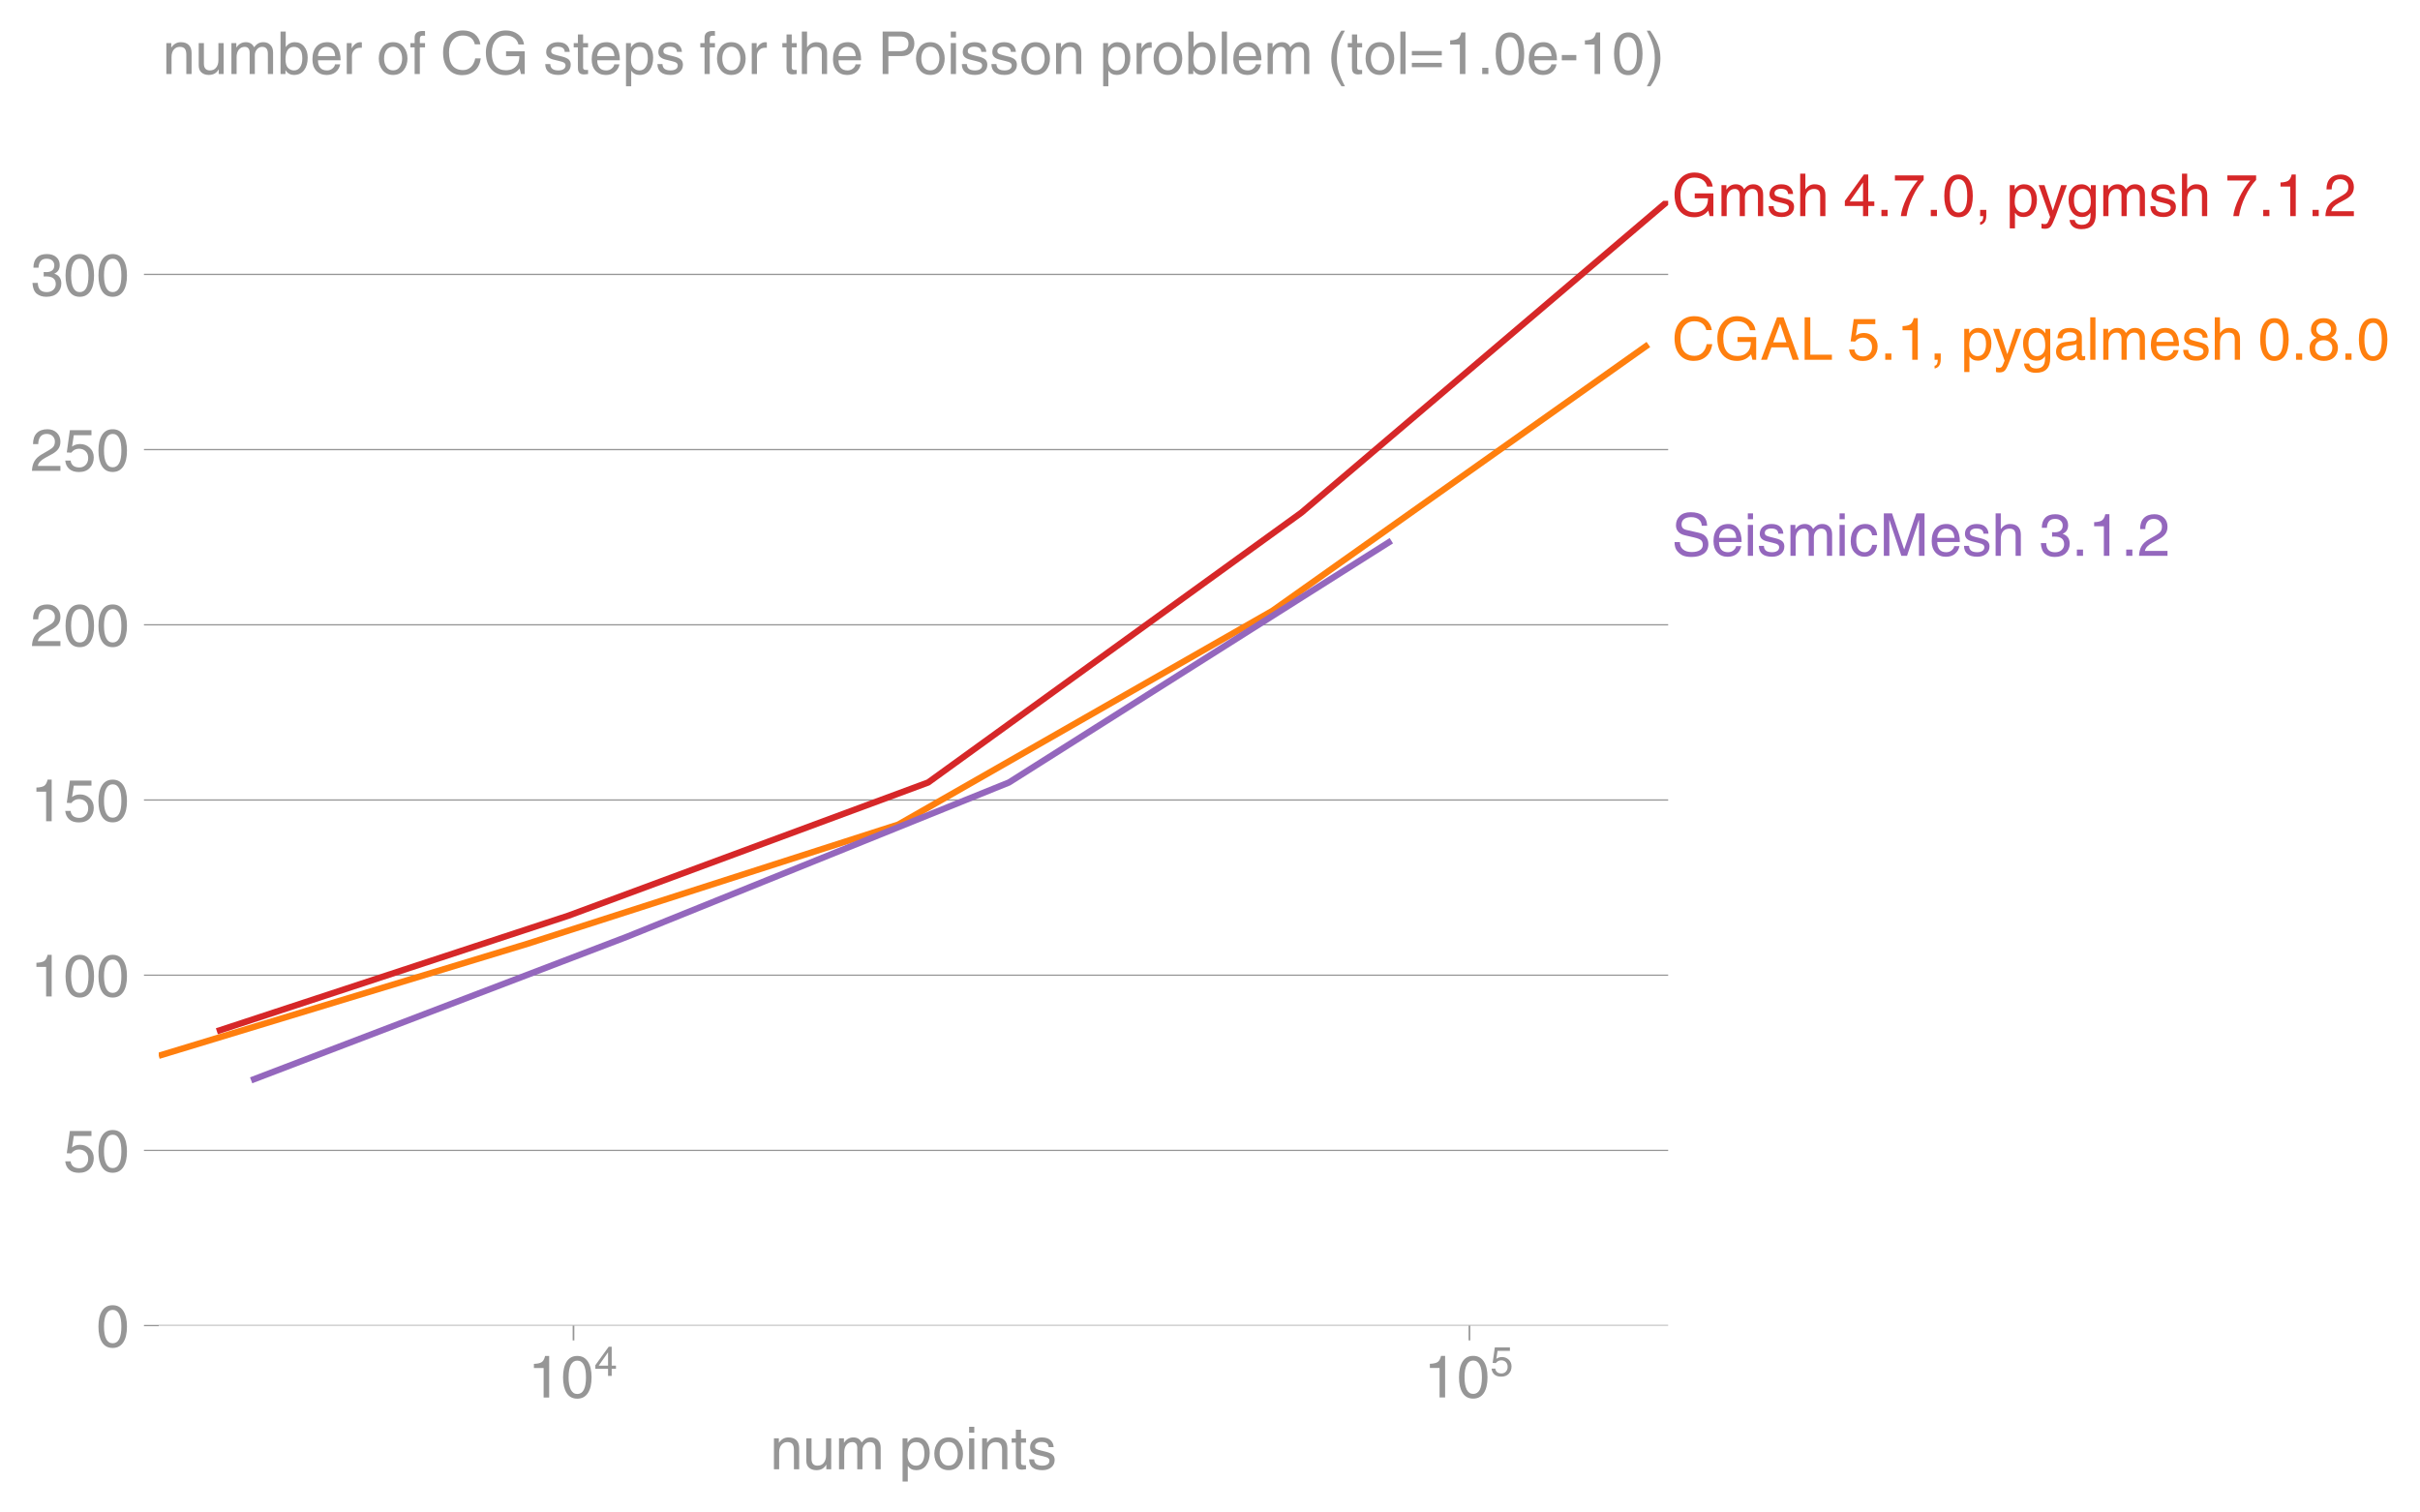
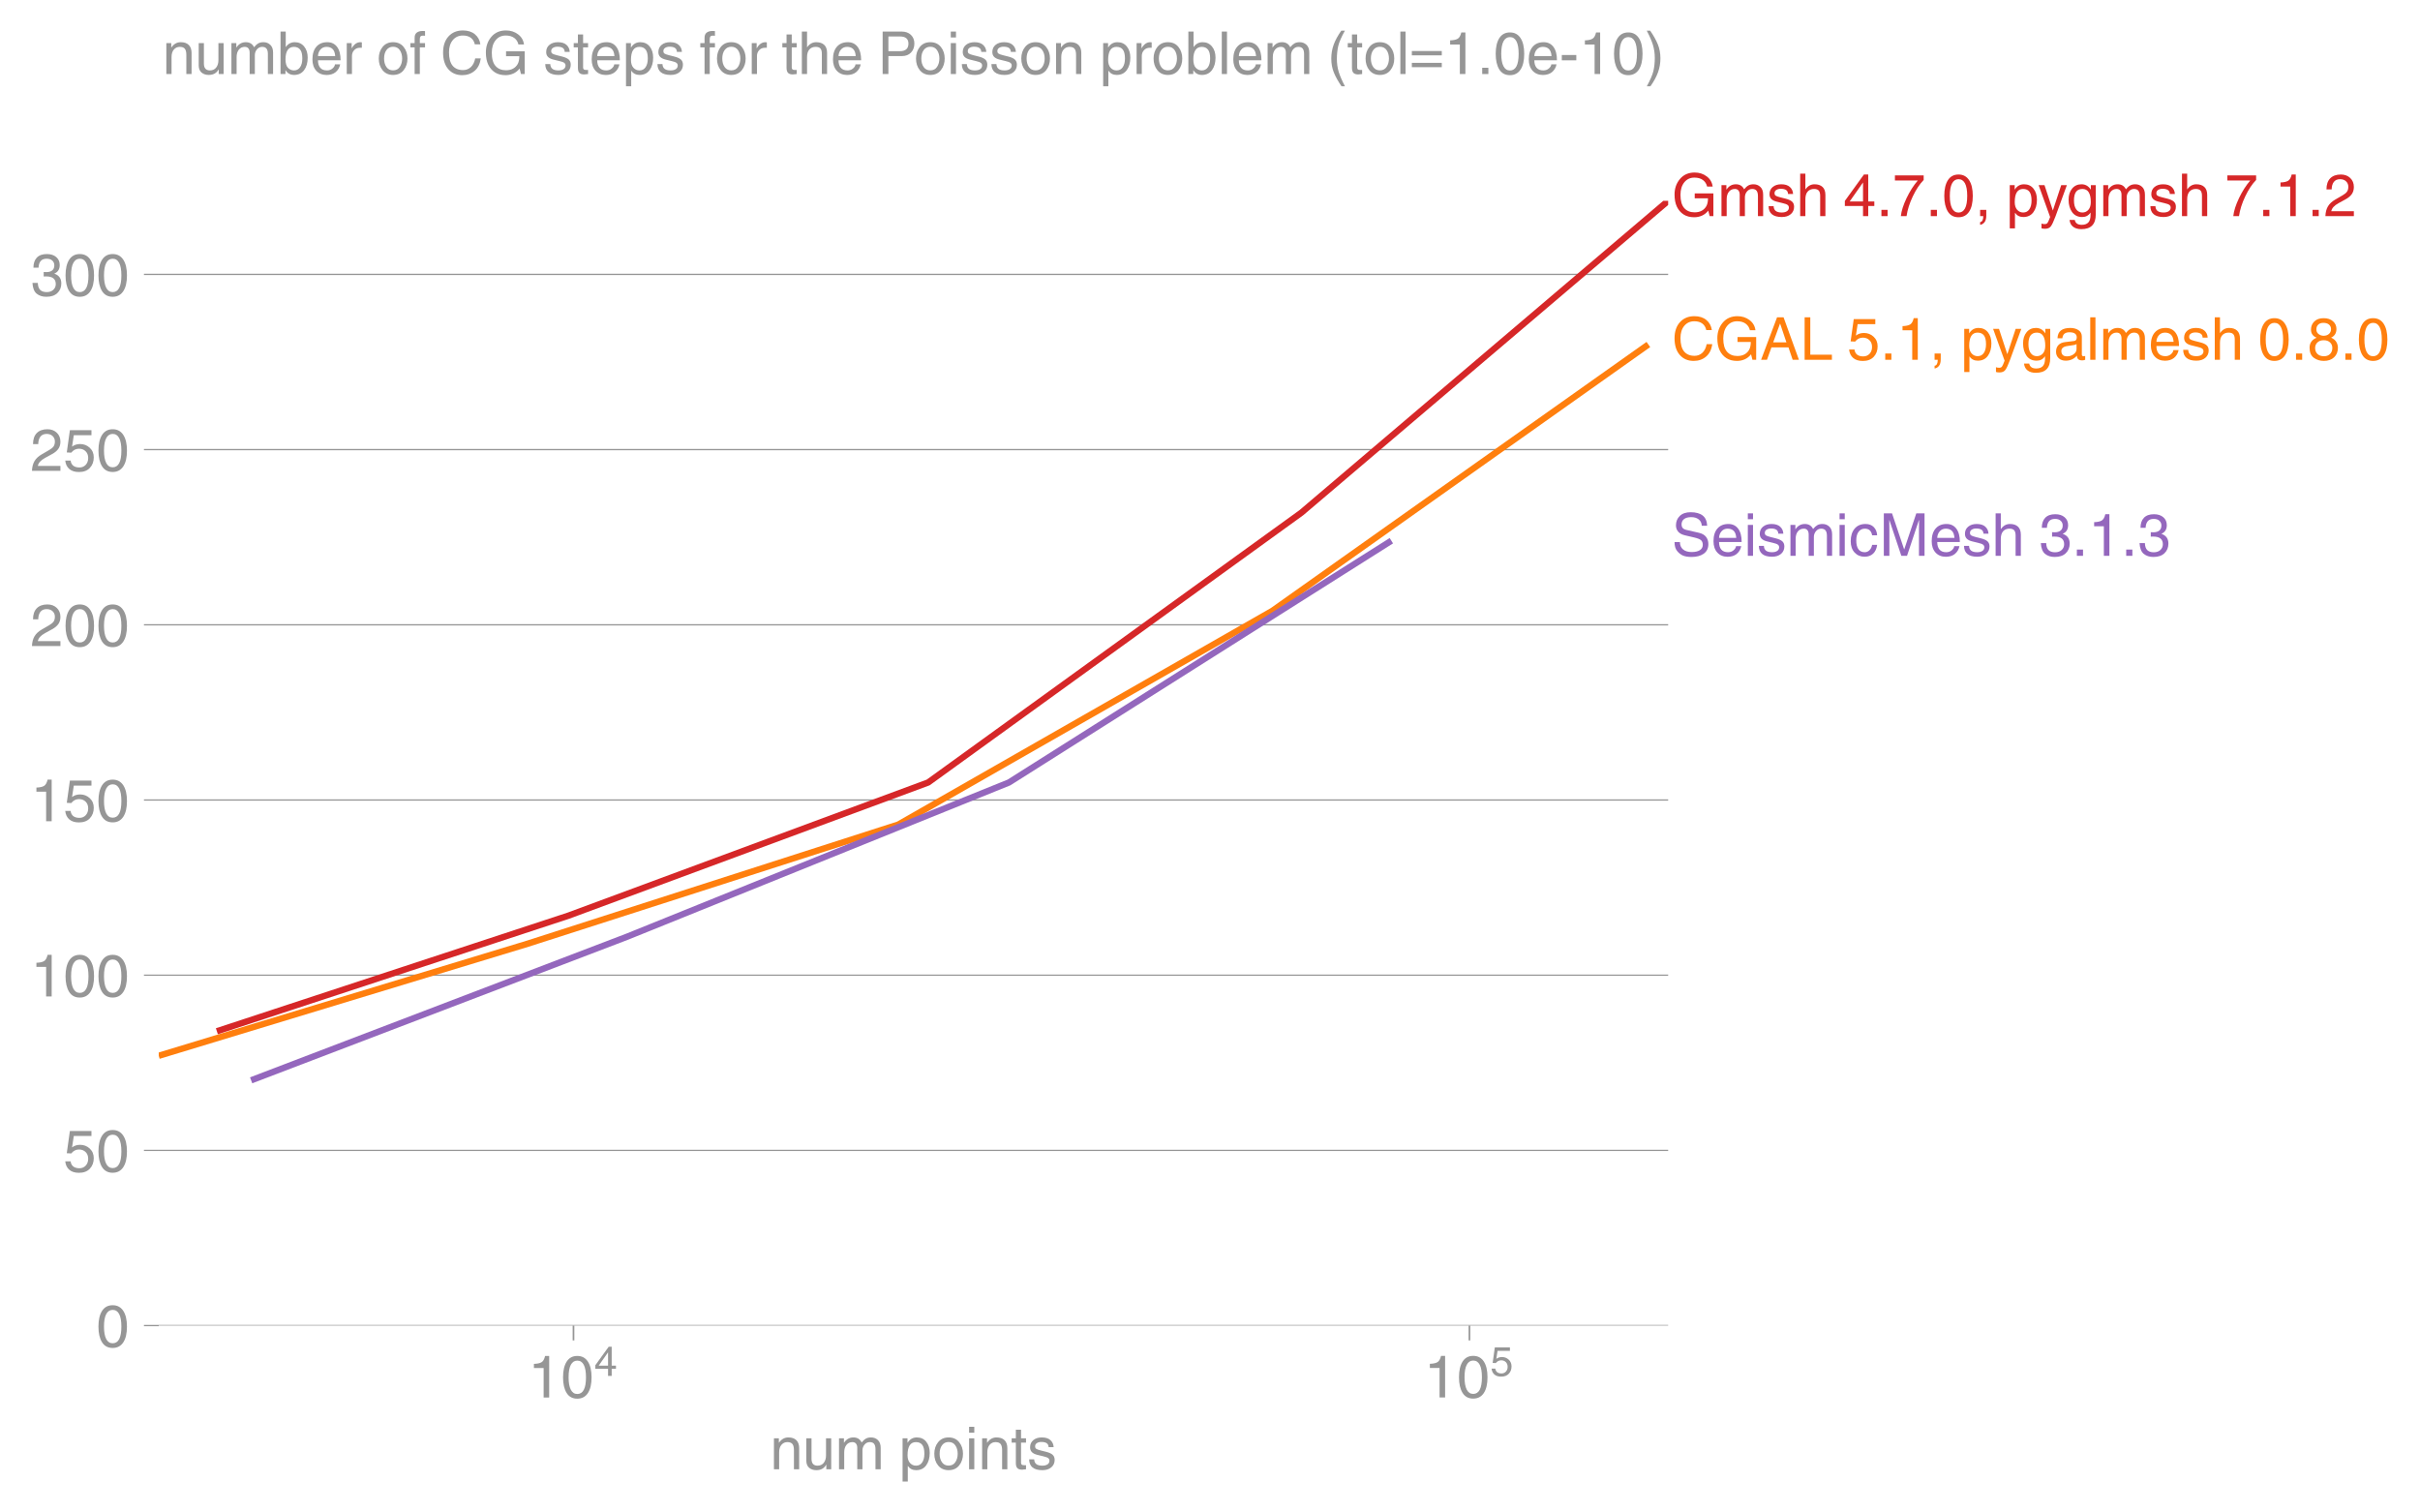
<svg xmlns="http://www.w3.org/2000/svg" xmlns:xlink="http://www.w3.org/1999/xlink" height="476.965" viewBox="0 0 572.556 357.724" width="763.408">
  <defs>
    <style>*{stroke-linecap:butt;stroke-linejoin:round}</style>
  </defs>
  <g id="figure_1">
    <path d="M0 357.724h572.556V0H0z" fill="none" id="patch_1" />
    <g id="axes_1">
      <path d="M37.556 313.628h357.12V47.516H37.556z" fill="none" id="patch_2" />
      <g id="matplotlib.axis_1">
        <g id="xtick_1">
          <g id="line2d_1">
            <defs>
-               <path d="M0 0v3.5" id="mdffeae1af3" stroke="#969696" stroke-width=".4" />
-             </defs>
-             <use x="135.686" xlink:href="#mdffeae1af3" y="313.628" fill="#969696" stroke="#969696" stroke-width=".4" />
+               <path d="M0 0v3.5" id="m44b7b2814d" stroke="#969696" stroke-width=".4" />
+             </defs>
+             <use x="135.686" xlink:href="#m44b7b2814d" y="313.628" fill="#969696" stroke="#969696" stroke-width=".4" />
          </g>
          <g transform="matrix(.14 0 0 -.14 124.906 330.678)" fill="#969696" id="text_1">
            <defs>
              <path d="M35.89 0h-9.374v49.906H10.109v6.985q8.594.28 12.782 2.75Q27.094 62.109 29 70.313h6.89z" id="HelveticaWorld-Regular-49" />
              <path d="M42.484 34.188q0 14.109-3.734 21.156-3.734 7.062-10.969 7.062-7.078 0-10.89-7.062-3.797-7.047-3.797-21.157 0-13.671 3.75-20.937Q20.609 6 27.78 6q7.235 0 10.969 7 3.734 7.016 3.734 21.188zm9.422 0q0-17.297-6.25-26.704-6.25-9.39-17.875-9.39-12.062 0-18.062 9.734-6 9.75-6 26.36 0 17.03 6.14 26.578 6.157 9.547 17.922 9.547 11.625 0 17.875-9.5t6.25-26.626z" id="HelveticaWorld-Regular-48" />
              <path d="M10.594 24.703h22.61v31.89h-.188zM42 17.093V0h-8.797v17.094H2.484v8.593L34.72 70.314H42v-45.61h10.297v-7.61z" id="HelveticaWorld-Regular-52" />
            </defs>
            <use transform="translate(0 .173)" xlink:href="#HelveticaWorld-Regular-49" />
            <use transform="translate(55.615 .173)" xlink:href="#HelveticaWorld-Regular-48" />
            <use transform="matrix(.7 0 0 .7 112.146 36.781)" xlink:href="#HelveticaWorld-Regular-52" />
          </g>
        </g>
        <g id="xtick_2">
-           <use x="347.66" xlink:href="#mdffeae1af3" y="313.628" fill="#969696" stroke="#969696" stroke-width=".4" id="line2d_2" />
+           <use x="347.66" xlink:href="#m44b7b2814d" y="313.628" fill="#969696" stroke="#969696" stroke-width=".4" id="line2d_2" />
          <g transform="matrix(.14 0 0 -.14 336.88 330.678)" fill="#969696" id="text_2">
            <defs>
              <path d="M14.703 40.922q5.813 4.39 13.625 4.39 9.469 0 16.281-6.296 6.813-6.297 6.813-16.22 0-10.78-6.578-17.796-6.563-7-18.422-7-10.313 0-16.266 5.047Q4.203 8.109 3.22 17.39h9.094q.671-5.672 4.437-8.672 3.766-3 10.453-3 6.485 0 10.64 4.484Q42 14.703 42 21.688q0 7.125-4.36 11.421-4.343 4.297-11.218 4.297-7.813 0-13.047-6.687l-7.563.39 5.266 37.594h36.438v-8.5H17.672z" id="HelveticaWorld-Regular-53" />
            </defs>
            <use transform="translate(0 .3)" xlink:href="#HelveticaWorld-Regular-49" />
            <use transform="translate(55.615 .3)" xlink:href="#HelveticaWorld-Regular-48" />
            <use transform="matrix(.7 0 0 .7 112.146 36.908)" xlink:href="#HelveticaWorld-Regular-53" />
          </g>
        </g>
        <g transform="matrix(.14 0 0 -.14 182.189 347.625)" fill="#969696" id="text_3">
          <defs>
            <path d="M49.219 0h-8.844v32.172q0 7.422-2.594 10.578-2.578 3.156-8.578 3.156-5.906 0-9.875-4.5-3.953-4.484-3.953-12.89V0H6.594v52.297h8.297v-7.375h.203q6.203 8.89 15.812 8.89 8.89 0 13.594-4.718 4.719-4.703 4.719-13.5z" id="HelveticaWorld-Regular-110" />
            <path d="M6.11 52.297h8.78V17.578q0-5.765 2.61-8.625Q20.125 6.11 25 6.11q6.781 0 10.594 4.797 3.812 4.813 3.812 12.578v28.813h8.782V0H39.89v7.625l-.188.188q-4.984-9.329-16.61-9.329-7.515 0-12.25 4.094Q6.11 6.688 6.11 14.703z" id="HelveticaWorld-Regular-117" />
            <path d="M6.594 52.297h8.297v-7.375h.203q5.906 8.89 15.812 8.89 9.813 0 13.922-8.5 3.75 4.594 7.266 6.547 3.515 1.953 8.703 1.953 6.781 0 11.484-4.453Q77 44.922 77 36.187V0h-8.781v33.797q0 6.094-2.297 9.094-2.297 3.015-7.422 3.015-5.172 0-8.75-4.203-3.563-4.203-3.563-9.812V0h-8.78v36.188q0 4.53-2.11 7.124-2.094 2.594-6.094 2.594-6.297 0-10.062-4.687-3.766-4.688-3.766-12.703V0H6.594z" id="HelveticaWorld-Regular-109" />
            <path d="M14.984 23.688q0-8.407 4.094-13 4.11-4.579 10.219-4.579 6.687 0 10.39 5.438 3.72 5.453 3.72 14.765 0 10.22-3.563 14.907-3.563 4.687-10.735 4.687-6.984 0-10.562-5.5-3.563-5.5-3.563-16.718zm-8.39 28.609h8.297v-7.375h.203q5.61 8.89 15.625 8.89 10.11 0 15.937-7.359 5.828-7.344 5.828-18.766 0-12.796-5.953-21Q40.578-1.515 29.5-1.515q-9.094 0-13.922 7.032h-.203v-26.22H6.594z" id="HelveticaWorld-Regular-112" />
            <path d="M12.703 26.219q0-8.735 3.953-14.375 3.953-5.64 11.219-5.64 7.531 0 11.438 5.905 3.906 5.907 3.906 14.11 0 8.297-3.907 14.078-3.906 5.797-11.437 5.797-6.969 0-11.078-5.453-4.094-5.438-4.094-14.422zm-8.984 0q0 11.672 6.484 19.625 6.5 7.968 17.672 7.968 11.438 0 17.875-8.062 6.453-8.047 6.453-19.531 0-11.516-6.406-19.625-6.39-8.11-17.922-8.11-11.078 0-17.625 7.86-6.531 7.86-6.531 19.875z" id="HelveticaWorld-Regular-111" />
            <path d="M6.594 61.813v9.968h8.781v-9.969zM15.375 0H6.594v52.297h8.781z" id="HelveticaWorld-Regular-105" />
            <path d="M17.188 45.016V10.984q0-2 1.093-3.046 1.11-1.047 3.938-1.047h3.375V0Q20.797-.688 19-.688q-5.516 0-8.063 2.641-2.53 2.64-2.53 8.547v34.516H1.311v7.28h7.094v14.595h8.781V52.297h8.407v-7.281z" id="HelveticaWorld-Regular-116" />
            <path d="M36.078 37.406q-.187 4.688-3.344 6.735-3.14 2.047-9.047 2.047-4.296 0-7.359-1.907-3.047-1.89-3.047-5.468 0-2.829 1.797-4.172 1.813-1.344 7.828-2.86l8.688-2.187q7.906-2 11.297-5.11 3.406-3.093 3.406-8.656 0-7.719-5.64-12.531-5.641-4.813-15.063-4.813-11 0-16.64 4.563-5.626 4.578-5.735 13.75h8.5q.203-5.422 3.594-8.063 3.39-2.625 10.171-2.625 5.516 0 8.766 2.188 3.25 2.203 3.25 6.11 0 2.78-2.11 4.437-2.093 1.672-8.296 3.078l-10.203 2.5q-6.203 1.562-9.157 4.656-2.953 3.094-2.953 8.031 0 7.72 5.516 12.203 5.531 4.5 14.406 4.5 9.485 0 14.531-4.624 5.047-4.61 5.344-11.782z" id="HelveticaWorld-Regular-115" />
          </defs>
          <use xlink:href="#HelveticaWorld-Regular-110" />
          <use x="55.176" xlink:href="#HelveticaWorld-Regular-117" />
          <use x="109.961" xlink:href="#HelveticaWorld-Regular-109" />
          <use x="192.969" xlink:href="#HelveticaWorld-Regular-32" />
          <use x="217.383" xlink:href="#HelveticaWorld-Regular-112" />
          <use x="273.877" xlink:href="#HelveticaWorld-Regular-111" />
          <use x="329.785" xlink:href="#HelveticaWorld-Regular-105" />
          <use x="351.807" xlink:href="#HelveticaWorld-Regular-110" />
          <use x="406.982" xlink:href="#HelveticaWorld-Regular-116" />
          <use x="434.668" xlink:href="#HelveticaWorld-Regular-115" />
        </g>
      </g>
      <g id="matplotlib.axis_2">
        <g id="ytick_1">
-           <path clip-path="url(#pd56e609ca6)" d="M37.556 313.628h357.12" fill="none" stroke="#969696" stroke-linecap="square" stroke-width=".3" id="line2d_3" />
+           <path clip-path="url(#p6e13c52105)" d="M37.556 313.628h357.12" fill="none" stroke="#969696" stroke-linecap="square" stroke-width=".3" id="line2d_3" />
          <g id="line2d_4">
            <defs>
-               <path d="M0 0h-3.5" id="mad230218a4" stroke="#969696" stroke-width=".3" />
-             </defs>
-             <use x="37.556" xlink:href="#mad230218a4" y="313.628" fill="#969696" stroke="#969696" stroke-width=".3" />
+               <path d="M0 0h-3.5" id="m53fefd09ae" stroke="#969696" stroke-width=".3" />
+             </defs>
+             <use x="37.556" xlink:href="#m53fefd09ae" y="313.628" fill="#969696" stroke="#969696" stroke-width=".3" />
          </g>
          <use xlink:href="#HelveticaWorld-Regular-48" transform="matrix(.14 0 0 -.14 22.77 318.653)" fill="#969696" id="text_4" />
        </g>
        <g id="ytick_2">
-           <path clip-path="url(#pd56e609ca6)" d="M37.556 272.178h357.12" fill="none" stroke="#969696" stroke-linecap="square" stroke-width=".3" id="line2d_5" />
-           <use x="37.556" xlink:href="#mad230218a4" y="272.178" fill="#969696" stroke="#969696" stroke-width=".3" id="line2d_6" />
+           <path clip-path="url(#p6e13c52105)" d="M37.556 272.178h357.12" fill="none" stroke="#969696" stroke-linecap="square" stroke-width=".3" id="line2d_5" />
+           <use x="37.556" xlink:href="#m53fefd09ae" y="272.178" fill="#969696" stroke="#969696" stroke-width=".3" id="line2d_6" />
          <g transform="matrix(.14 0 0 -.14 14.985 277.202)" fill="#969696" id="text_5">
            <use xlink:href="#HelveticaWorld-Regular-53" />
            <use x="55.615" xlink:href="#HelveticaWorld-Regular-48" />
          </g>
        </g>
        <g id="ytick_3">
-           <path clip-path="url(#pd56e609ca6)" d="M37.556 230.727h357.12" fill="none" stroke="#969696" stroke-linecap="square" stroke-width=".3" id="line2d_7" />
-           <use x="37.556" xlink:href="#mad230218a4" y="230.727" fill="#969696" stroke="#969696" stroke-width=".3" id="line2d_8" />
+           <path clip-path="url(#p6e13c52105)" d="M37.556 230.727h357.12" fill="none" stroke="#969696" stroke-linecap="square" stroke-width=".3" id="line2d_7" />
+           <use x="37.556" xlink:href="#m53fefd09ae" y="230.727" fill="#969696" stroke="#969696" stroke-width=".3" id="line2d_8" />
          <g transform="matrix(.14 0 0 -.14 7.2 235.752)" fill="#969696" id="text_6">
            <use xlink:href="#HelveticaWorld-Regular-49" />
            <use x="55.615" xlink:href="#HelveticaWorld-Regular-48" />
            <use x="111.23" xlink:href="#HelveticaWorld-Regular-48" />
          </g>
        </g>
        <g id="ytick_4">
-           <path clip-path="url(#pd56e609ca6)" d="M37.556 189.277h357.12" fill="none" stroke="#969696" stroke-linecap="square" stroke-width=".3" id="line2d_9" />
-           <use x="37.556" xlink:href="#mad230218a4" y="189.277" fill="#969696" stroke="#969696" stroke-width=".3" id="line2d_10" />
+           <path clip-path="url(#p6e13c52105)" d="M37.556 189.277h357.12" fill="none" stroke="#969696" stroke-linecap="square" stroke-width=".3" id="line2d_9" />
+           <use x="37.556" xlink:href="#m53fefd09ae" y="189.277" fill="#969696" stroke="#969696" stroke-width=".3" id="line2d_10" />
          <g transform="matrix(.14 0 0 -.14 7.2 194.302)" fill="#969696" id="text_7">
            <use xlink:href="#HelveticaWorld-Regular-49" />
            <use x="55.615" xlink:href="#HelveticaWorld-Regular-53" />
            <use x="111.23" xlink:href="#HelveticaWorld-Regular-48" />
          </g>
        </g>
        <g id="ytick_5">
-           <path clip-path="url(#pd56e609ca6)" d="M37.556 147.826h357.12" fill="none" stroke="#969696" stroke-linecap="square" stroke-width=".3" id="line2d_11" />
-           <use x="37.556" xlink:href="#mad230218a4" y="147.826" fill="#969696" stroke="#969696" stroke-width=".3" id="line2d_12" />
+           <path clip-path="url(#p6e13c52105)" d="M37.556 147.826h357.12" fill="none" stroke="#969696" stroke-linecap="square" stroke-width=".3" id="line2d_11" />
+           <use x="37.556" xlink:href="#m53fefd09ae" y="147.826" fill="#969696" stroke="#969696" stroke-width=".3" id="line2d_12" />
          <g transform="matrix(.14 0 0 -.14 7.2 152.851)" fill="#969696" id="text_8">
            <defs>
              <path d="M4.39 45.125q0 12.39 6.391 18.781 6.406 6.407 17.938 6.407 9.656 0 15.812-5.86 6.157-5.86 6.157-15.14 0-7.22-3.547-12.188-3.532-4.953-10.422-8.703l-12.11-6.64Q13.922 15.921 12.5 8.296h38.188V0H2.593q.39 9.906 4.297 16.5 3.906 6.594 12.203 11.375l12.593 7.328q5.032 2.89 7.329 5.984 2.297 3.094 2.297 8.516 0 5.375-3.766 9.031-3.75 3.672-10.156 3.672-7.078 0-10.594-4.672-3.516-4.656-3.61-12.609z" id="HelveticaWorld-Regular-50" />
            </defs>
            <use xlink:href="#HelveticaWorld-Regular-50" />
            <use x="55.615" xlink:href="#HelveticaWorld-Regular-48" />
            <use x="111.23" xlink:href="#HelveticaWorld-Regular-48" />
          </g>
        </g>
        <g id="ytick_6">
-           <path clip-path="url(#pd56e609ca6)" d="M37.556 106.376h357.12" fill="none" stroke="#969696" stroke-linecap="square" stroke-width=".3" id="line2d_13" />
-           <use x="37.556" xlink:href="#mad230218a4" y="106.376" fill="#969696" stroke="#969696" stroke-width=".3" id="line2d_14" />
+           <path clip-path="url(#p6e13c52105)" d="M37.556 106.376h357.12" fill="none" stroke="#969696" stroke-linecap="square" stroke-width=".3" id="line2d_13" />
+           <use x="37.556" xlink:href="#m53fefd09ae" y="106.376" fill="#969696" stroke="#969696" stroke-width=".3" id="line2d_14" />
          <g transform="matrix(.14 0 0 -.14 7.2 111.4)" fill="#969696" id="text_9">
            <use xlink:href="#HelveticaWorld-Regular-50" />
            <use x="55.615" xlink:href="#HelveticaWorld-Regular-53" />
            <use x="111.23" xlink:href="#HelveticaWorld-Regular-48" />
          </g>
        </g>
        <g id="ytick_7">
-           <path clip-path="url(#pd56e609ca6)" d="M37.556 64.925h357.12" fill="none" stroke="#969696" stroke-linecap="square" stroke-width=".3" id="line2d_15" />
-           <use x="37.556" xlink:href="#mad230218a4" y="64.925" fill="#969696" stroke="#969696" stroke-width=".3" id="line2d_16" />
+           <path clip-path="url(#p6e13c52105)" d="M37.556 64.925h357.12" fill="none" stroke="#969696" stroke-linecap="square" stroke-width=".3" id="line2d_15" />
+           <use x="37.556" xlink:href="#m53fefd09ae" y="64.925" fill="#969696" stroke="#969696" stroke-width=".3" id="line2d_16" />
          <g transform="matrix(.14 0 0 -.14 7.2 69.95)" fill="#969696" id="text_10">
            <defs>
              <path d="M22.406 39.984q2.203-.187 4.594-.187 6.203 0 9.781 2.86 3.594 2.859 3.594 8.656 0 4.687-3.344 7.89-3.343 3.203-9.64 3.203-6.985 0-10.235-4.11-3.234-4.093-3.437-10.983h-8.64q0 10.984 5.765 16.984 5.765 6.016 16.937 6.016 9.922 0 15.828-5.11 5.907-5.094 5.907-13.39 0-10.704-9.032-14.5v-.204q11.72-4 11.72-16.406 0-9.906-6.595-16.265-6.593-6.344-18.703-6.344-9.906 0-16.312 5.203Q4.204 8.5 3.422 21.484H12.5q.203-8.109 4-11.797Q20.313 6 27.484 6q6.938 0 11.141 3.86 4.203 3.859 4.203 9.718 0 6.406-4.016 9.672-4 3.266-12.39 3.266-2 0-4.016-.094z" id="HelveticaWorld-Regular-51" />
            </defs>
            <use xlink:href="#HelveticaWorld-Regular-51" />
            <use x="55.615" xlink:href="#HelveticaWorld-Regular-48" />
            <use x="111.23" xlink:href="#HelveticaWorld-Regular-48" />
          </g>
        </g>
      </g>
-       <path clip-path="url(#pd56e609ca6)" d="M37.556 249.795l87.32-26.529 87.679-28.186 88.498-50.57 88.94-63.004" fill="none" stroke="#ff7f0e" stroke-linecap="square" stroke-width="1.5" id="line2d_17" />
-       <path clip-path="url(#pd56e609ca6)" d="M51.31 243.991l83.2-27.357 85.086-31.502 88.303-63.834 86.777-73.782" fill="none" stroke="#d62728" stroke-linecap="square" stroke-width="1.5" id="line2d_18" />
-       <path clip-path="url(#pd56e609ca6)" d="M59.415 255.598l88.985-33.99 90.31-36.476 90.474-57.202" fill="none" stroke="#9467bd" stroke-linecap="square" stroke-width="1.5" id="line2d_19" />
+       <path clip-path="url(#p6e13c52105)" d="M37.556 249.795l87.32-26.529 87.679-28.186 88.498-50.57 88.94-63.004" fill="none" stroke="#ff7f0e" stroke-linecap="square" stroke-width="1.5" id="line2d_17" />
+       <path clip-path="url(#p6e13c52105)" d="M51.31 243.991l83.2-27.357 85.086-31.502 88.303-63.834 86.777-73.782" fill="none" stroke="#d62728" stroke-linecap="square" stroke-width="1.5" id="line2d_18" />
+       <path clip-path="url(#p6e13c52105)" d="M59.415 255.598l88.985-33.99 90.31-36.476 90.474-57.202" fill="none" stroke="#9467bd" stroke-linecap="square" stroke-width="1.5" id="line2d_19" />
      <g transform="matrix(.14 0 0 -.14 395.573 85.123)" fill="#ff7f0e" id="text_11">
        <defs>
          <path d="M58.016 50.203q-1.625 7.313-6.782 11.094-5.14 3.797-13.343 3.797-10.594 0-17.047-7.703-6.438-7.688-6.438-20.766 0-15.14 6.094-22.547 6.11-7.39 17.688-7.39 7.609 0 13.093 5.046 5.5 5.063 7.407 14.688h9.421Q66.22 12.594 57.625 5.344t-20.906-7.25q-14.703 0-23.516 10.11Q4.391 18.311 4.391 36.28q0 17.328 9.203 27.36 9.203 10.047 24.297 10.047 12.5 0 20.265-6.454 7.766-6.437 9.235-17.03z" id="HelveticaWorld-Regular-67" />
          <path d="M38.484 38.375h31.532V0h-6.297l-2.344 9.281Q56.781 3.421 50.578.75q-6.187-2.656-12.875-2.656-10.797 0-18.047 4.703-7.25 4.719-11.265 13.015-4 8.313-4 20.72 0 15.468 9.203 26.312 9.203 10.843 24.781 10.843 11.625 0 20.313-6.5Q67.39 60.688 68.796 50h-9.375q-1.703 7.078-7.219 11.078-5.516 4.016-14.312 4.016-10.594 0-17.047-7.985-6.438-7.984-6.438-21.125 0-15.28 6.39-22.437Q27.204 6.39 38.282 6.39q7.235 0 12.235 2.859 5 2.86 7.687 7.766 2.688 4.906 2.688 13.062H38.484z" id="HelveticaWorld-Regular-71" />
          <path d="M44 29.5L33.406 61.078h-.203L21.687 29.5zm-25.297-8.594L11.188 0h-9.97l27 71.781h10.985L65.187 0H54.594l-7.078 20.906z" id="HelveticaWorld-Regular-65" />
          <path d="M17.672 8.594h36.531V0H8.11v71.781h9.563z" id="HelveticaWorld-Regular-76" />
          <path d="M19.094 0H8.687v10.594h10.407z" id="HelveticaWorld-Regular-46" />
          <path d="M8.688 10.594h10.406V.78q0-7.422-3.078-11.172-3.078-3.765-7.328-4.312v4.594Q14.015-9.422 14.015 0H8.687z" id="HelveticaWorld-Regular-44" />
          <path d="M39.016 52.297h9.562L29.891.984q-.5-1.375-.985-2.593-4.25-11.329-7.328-15.547-3.078-4.235-9.953-4.235-3.61 0-5.906.782v8.015q2.484-.89 5.468-.89 3.22 0 4.704 2.03 1.5 2.032 4.421 9.938L.875 52.297h9.922L24.812 9.719H25z" id="HelveticaWorld-Regular-121" />
          <path d="M12.984 26.313q0-9.61 3.813-14.907Q20.609 6.11 27.094 6.11q6.312 0 10.312 4.579 4 4.593 4 13 0 11.03-3.5 16.625-3.484 5.593-10.61 5.593-7.171 0-10.75-4.765-3.562-4.766-3.562-14.828zM49.812 2.983q0-12.609-6.062-18.797-6.047-6.203-18.266-6.203-8.78 0-13.984 4.047Q6.297-13.922 5.516-6.39h8.796q.672-3.812 3.532-6.062 2.86-2.25 8.281-2.25 7.375 0 11.125 3.969 3.766 3.953 3.766 12.828v3.719h-.188q-4.937-7.329-13.922-7.329-11.187 0-17.093 8.25-5.907 8.25-5.907 20.953 0 11.625 5.953 18.875 5.97 7.25 15.829 7.25 9.906 0 15.625-8.89h.187v7.375h8.313z" id="HelveticaWorld-Regular-103" />
          <path d="M38.375 26.703q-.969-1.015-3.828-1.656-2.86-.625-10.672-1.656-5.766-.688-8.469-2.844-2.703-2.14-2.703-5.656 0-4.297 2.281-6.688 2.297-2.39 7.329-2.39 6.296 0 11.171 3.578 4.891 3.593 4.891 8.718zM6.203 36.375q.297 8.844 5.734 13.14 5.454 4.297 15.844 4.297 8.297 0 13.907-3.765 5.624-3.75 5.624-10.844V9.078Q47.313 6 50.094 6q1.125 0 2.89.39V0Q50.594-.984 48-.984q-4.5 0-6.703 1.921-2.188 1.938-2.281 6.047-7.516-8.5-18.891-8.5-7.422 0-11.922 4.204Q3.72 6.89 3.72 13.624q0 6.89 3.906 11.125Q11.531 29 19 29.89l15.516 1.891q4.203.64 4.203 6.203 0 4.11-3.047 6.297-3.047 2.203-9.25 2.203-5.516 0-8.485-2.437-2.953-2.438-3.53-7.672z" id="HelveticaWorld-Regular-97" />
          <path d="M15.375 0H6.594v71.781h8.781z" id="HelveticaWorld-Regular-108" />
          <path d="M42.484 30.328q-.687 8.485-4.5 12.031-3.797 3.547-10.109 3.547-6.39 0-10.328-4.5-3.922-4.484-4.172-11.078zm8.391-13.922q-1.453-8.11-7.953-13.422-5.719-4.5-15.047-4.593-10.984.093-17.438 7.203Q4 12.704 4 24.704q0 13.78 6.64 21.437 6.641 7.672 18.47 7.672 10.593 0 16.546-7.922 5.953-7.907 5.953-22.594H13.375q0-8.203 3.813-12.703Q21 6.109 28.608 6.109q5.375 0 9.235 3.235 3.86 3.25 4.25 7.062z" id="HelveticaWorld-Regular-101" />
          <path d="M49.219 0h-8.844v34.188q0 6.296-2.438 9-2.437 2.718-7.953 2.718-6.797 0-10.703-4.406-3.906-4.39-3.906-12.984V0H6.594v71.781h8.781V45.312h.203q6 8.5 15.328 8.5 8.594 0 13.453-4.5 4.86-4.484 4.86-13.718z" id="HelveticaWorld-Regular-104" />
          <path d="M27.594 40.578q5.422 0 8.953 3.094 3.547 3.11 3.547 8.234 0 4.594-3.407 7.547-3.39 2.953-9.687 2.953-5.61 0-8.672-3.11-3.047-3.093-3.047-7.874 0-5.125 3.813-7.984 3.812-2.86 8.5-2.86zm.093-7.562q-6.78 0-10.64-3.766-3.86-3.766-3.86-9.234 0-6.297 3.907-10.157Q21 6 28.219 6q6.406 0 10.234 3.86 3.828 3.859 3.828 10.265 0 5.469-3.828 9.172-3.828 3.719-10.766 3.719zM49.22 52.203q0-10.594-9.032-14.797 6.204-2.781 8.86-7.36 2.656-4.562 2.656-9.733 0-10.016-6.453-16.125-6.438-6.094-17.375-6.094-9.563 0-16.813 5.25-7.25 5.25-7.25 17.062 0 11.922 11.907 16.907-9.516 3.796-9.516 13.671 0 8.297 5.64 13.813 5.641 5.516 15.641 5.516 10.016 0 15.875-5.204 5.86-5.203 5.86-12.906z" id="HelveticaWorld-Regular-56" />
        </defs>
        <use xlink:href="#HelveticaWorld-Regular-67" />
        <use x="72.314" xlink:href="#HelveticaWorld-Regular-71" />
        <use x="149.414" xlink:href="#HelveticaWorld-Regular-65" />
        <use x="216.113" xlink:href="#HelveticaWorld-Regular-76" />
        <use x="271.729" xlink:href="#HelveticaWorld-Regular-32" />
        <use x="296.143" xlink:href="#HelveticaWorld-Regular-53" />
        <use x="351.758" xlink:href="#HelveticaWorld-Regular-46" />
        <use x="379.541" xlink:href="#HelveticaWorld-Regular-49" />
        <use x="435.156" xlink:href="#HelveticaWorld-Regular-44" />
        <use x="462.939" xlink:href="#HelveticaWorld-Regular-32" />
        <use x="487.354" xlink:href="#HelveticaWorld-Regular-112" />
        <use x="541.848" xlink:href="#HelveticaWorld-Regular-121" />
        <use x="589.457" xlink:href="#HelveticaWorld-Regular-103" />
        <use x="645.365" xlink:href="#HelveticaWorld-Regular-97" />
        <use x="700.297" xlink:href="#HelveticaWorld-Regular-108" />
        <use x="722.318" xlink:href="#HelveticaWorld-Regular-109" />
        <use x="805.326" xlink:href="#HelveticaWorld-Regular-101" />
        <use x="860.746" xlink:href="#HelveticaWorld-Regular-115" />
        <use x="910.746" xlink:href="#HelveticaWorld-Regular-104" />
        <use x="965.922" xlink:href="#HelveticaWorld-Regular-32" />
        <use x="990.336" xlink:href="#HelveticaWorld-Regular-48" />
        <use x="1045.951" xlink:href="#HelveticaWorld-Regular-46" />
        <use x="1073.734" xlink:href="#HelveticaWorld-Regular-56" />
        <use x="1129.35" xlink:href="#HelveticaWorld-Regular-46" />
        <use x="1157.133" xlink:href="#HelveticaWorld-Regular-48" />
      </g>
      <g transform="matrix(.14 0 0 -.14 395.573 51.133)" fill="#d62728" id="text_12">
        <defs>
          <path d="M3.719 68.797h48.578v-7.719Q42.28 50.875 33.984 33.484 25.687 16.11 23.391 0h-9.672q1.469 13.281 9.719 30.531 8.25 17.266 18.953 29.672H3.719z" id="HelveticaWorld-Regular-55" />
        </defs>
        <use xlink:href="#HelveticaWorld-Regular-71" />
        <use x="77.1" xlink:href="#HelveticaWorld-Regular-109" />
        <use x="160.107" xlink:href="#HelveticaWorld-Regular-115" />
        <use x="210.107" xlink:href="#HelveticaWorld-Regular-104" />
        <use x="265.283" xlink:href="#HelveticaWorld-Regular-32" />
        <use x="289.697" xlink:href="#HelveticaWorld-Regular-52" />
        <use x="345.313" xlink:href="#HelveticaWorld-Regular-46" />
        <use x="373.096" xlink:href="#HelveticaWorld-Regular-55" />
        <use x="428.711" xlink:href="#HelveticaWorld-Regular-46" />
        <use x="456.494" xlink:href="#HelveticaWorld-Regular-48" />
        <use x="512.109" xlink:href="#HelveticaWorld-Regular-44" />
        <use x="539.893" xlink:href="#HelveticaWorld-Regular-32" />
        <use x="564.307" xlink:href="#HelveticaWorld-Regular-112" />
        <use x="618.801" xlink:href="#HelveticaWorld-Regular-121" />
        <use x="666.41" xlink:href="#HelveticaWorld-Regular-103" />
        <use x="722.318" xlink:href="#HelveticaWorld-Regular-109" />
        <use x="805.326" xlink:href="#HelveticaWorld-Regular-115" />
        <use x="855.326" xlink:href="#HelveticaWorld-Regular-104" />
        <use x="910.502" xlink:href="#HelveticaWorld-Regular-32" />
        <use x="934.916" xlink:href="#HelveticaWorld-Regular-55" />
        <use x="990.531" xlink:href="#HelveticaWorld-Regular-46" />
        <use x="1018.314" xlink:href="#HelveticaWorld-Regular-49" />
        <use x="1073.93" xlink:href="#HelveticaWorld-Regular-46" />
        <use x="1101.713" xlink:href="#HelveticaWorld-Regular-50" />
      </g>
      <g transform="matrix(.14 0 0 -.14 395.573 131.506)" fill="#9467bd" id="text_13">
        <defs>
          <path d="M50.39 50.781q-.296 6.844-5.109 10.719-4.797 3.875-12.656 3.875-7.922 0-12.172-3.25-4.234-3.234-4.234-9.344 0-3.265 1.843-5.61 1.86-2.343 6.641-3.468l20.516-4.687q8.297-1.813 12.297-6.875 4.015-5.047 4.015-12.313 0-10.64-7.812-16.187-7.813-5.547-20.313-5.547-9.531 0-15.031 2.437-5.484 2.453-9.734 7.766-4.25 5.328-4.25 14.89h9.093q0-8 5.313-12.406 5.328-4.39 14.5-4.39 8.89 0 13.844 3.156 4.953 3.156 4.953 8.953 0 5.281-2.953 7.89Q46.188 29 37.594 31l-15.469 3.625q-7.719 1.75-11.531 6.125Q6.78 45.125 6.78 51.516q0 9.672 6.516 15.922 6.531 6.25 18.203 6.25 13.172 0 20.328-5.5 7.156-5.485 7.688-17.407z" id="HelveticaWorld-Regular-83" />
          <path d="M39.594 34.719q-1.89 11.187-12.39 11.187-6.5 0-10.454-5.203-3.953-5.203-3.953-14.484 0-10.11 3.656-15.11 3.672-5 10.64-5 4.688 0 8.11 3.438 3.422 3.437 4.39 8.953h8.5q-1.312-9.703-6.859-14.86-5.547-5.156-14.328-5.156-10.297 0-16.89 7.047-6.594 7.063-6.594 19.172 0 13.281 6.594 21.188 6.593 7.922 18.5 7.922 8.687 0 13.843-5.204 5.157-5.203 5.735-13.89z" id="HelveticaWorld-Regular-99" />
          <path d="M67.484 0v42.39q0 .829.094 8.126t.094 9.78h-.281L47.312 0h-9.609L17.578 60.203h-.297q0-3.61.094-10.297.11-6.687.11-7.515V0H8.108v71.781h13.86L42.39 11.078h.28l20.313 60.703h13.922V0z" id="HelveticaWorld-Regular-77" />
        </defs>
        <use xlink:href="#HelveticaWorld-Regular-83" />
        <use x="66.211" xlink:href="#HelveticaWorld-Regular-101" />
        <use x="121.631" xlink:href="#HelveticaWorld-Regular-105" />
        <use x="143.652" xlink:href="#HelveticaWorld-Regular-115" />
        <use x="193.652" xlink:href="#HelveticaWorld-Regular-109" />
        <use x="276.66" xlink:href="#HelveticaWorld-Regular-105" />
        <use x="298.682" xlink:href="#HelveticaWorld-Regular-99" />
        <use x="349.951" xlink:href="#HelveticaWorld-Regular-77" />
        <use x="434.961" xlink:href="#HelveticaWorld-Regular-101" />
        <use x="490.381" xlink:href="#HelveticaWorld-Regular-115" />
        <use x="540.381" xlink:href="#HelveticaWorld-Regular-104" />
        <use x="595.557" xlink:href="#HelveticaWorld-Regular-32" />
        <use x="619.971" xlink:href="#HelveticaWorld-Regular-51" />
        <use x="675.586" xlink:href="#HelveticaWorld-Regular-46" />
        <use x="703.369" xlink:href="#HelveticaWorld-Regular-49" />
        <use x="758.984" xlink:href="#HelveticaWorld-Regular-46" />
-         <use x="786.768" xlink:href="#HelveticaWorld-Regular-50" />
+         <use x="786.768" xlink:href="#HelveticaWorld-Regular-51" />
      </g>
      <g transform="matrix(.14 0 0 -.14 38.434 17.516)" fill="#969696" id="text_14">
        <defs>
          <path d="M43.406 26.313q0 10.5-3.718 15.046-3.704 4.547-10.579 4.547-6.984-.11-10.562-5.453Q14.984 35.11 14.984 25q0-10.297 4.297-14.594Q23.578 6.11 29.297 6.11q6.5 0 10.297 5.344 3.812 5.344 3.812 14.86zM6.594 0v71.781h8.781V45.703h.203q5.61 8.11 15.14 8.11 9.766 0 15.766-7.25t6-18.876q0-13.093-6.062-21.156Q40.375-1.516 29.5-1.516q-9.578 0-14.406 8.016h-.203V0z" id="HelveticaWorld-Regular-98" />
          <path d="M15.375 0H6.594v52.297h8.297v-8.688h.203q5.703 10.203 14.687 10.203 1.422 0 2.297-.296V44.39h-3.266q-5.906 0-9.671-4.016-3.766-4-3.766-9.953z" id="HelveticaWorld-Regular-114" />
          <path d="M17.188 45.016V0H8.405v45.016H1.22v7.28h7.187v8.985q0 5.907 3.578 8.703 3.594 2.813 10.032 2.813 2.203 0 3.968-.188v-7.906q-1.562.188-3.578.188-2.922 0-4.078-1.438-1.14-1.437-1.14-4.656v-6.5h8.796v-7.281z" id="HelveticaWorld-Regular-102" />
          <path d="M17.828 38.625H37.11q7.282 0 10.938 3.188 3.656 3.203 3.656 9.703 0 5.812-3.516 8.89-3.515 3.078-10.687 3.078H17.828zm0-38.625H8.11v71.781h32.266q9.625 0 15.484-5.594 5.86-5.593 5.86-14.578 0-9.328-5.672-15.312-5.656-5.969-15.672-5.969H17.828z" id="HelveticaWorld-Regular-80" />
          <path d="M29.781 73.297q-8.875-15.875-11.218-25.844-2.344-9.953-2.344-21.969 0-11.859 3.187-22.125Q22.61-6.89 29.891-20.703h-5.86Q15.72-8.593 11.25 2.187 6.781 12.985 6.781 26.125q0 12.36 4.047 23.563 4.063 11.203 12.86 23.609z" id="HelveticaWorld-Regular-40" />
          <path d="M54.594 31.578H4v7.328h50.594zm0-20H4v7.328h50.594z" id="HelveticaWorld-Regular-61" />
          <path d="M28.906 23.188H4.391v8.984h24.515z" id="HelveticaWorld-Regular-45" />
          <path d="M3.516-20.703q8.796 15.922 11.14 25.86Q17 15.093 17 27.093q0 11.922-3.156 22.172T3.422 73.296h5.765q8.391-12.109 12.86-22.905 4.469-10.797 4.469-23.875 0-12.407-4.063-23.61-4.047-11.203-12.828-23.61z" id="HelveticaWorld-Regular-41" />
        </defs>
        <use xlink:href="#HelveticaWorld-Regular-110" />
        <use x="55.176" xlink:href="#HelveticaWorld-Regular-117" />
        <use x="109.961" xlink:href="#HelveticaWorld-Regular-109" />
        <use x="192.969" xlink:href="#HelveticaWorld-Regular-98" />
        <use x="249.463" xlink:href="#HelveticaWorld-Regular-101" />
        <use x="304.883" xlink:href="#HelveticaWorld-Regular-114" />
        <use x="337.451" xlink:href="#HelveticaWorld-Regular-32" />
        <use x="361.865" xlink:href="#HelveticaWorld-Regular-111" />
        <use x="417.773" xlink:href="#HelveticaWorld-Regular-102" />
        <use x="445.459" xlink:href="#HelveticaWorld-Regular-32" />
        <use x="469.873" xlink:href="#HelveticaWorld-Regular-67" />
        <use x="542.188" xlink:href="#HelveticaWorld-Regular-71" />
        <use x="619.287" xlink:href="#HelveticaWorld-Regular-32" />
        <use x="643.701" xlink:href="#HelveticaWorld-Regular-115" />
        <use x="693.701" xlink:href="#HelveticaWorld-Regular-116" />
        <use x="721.387" xlink:href="#HelveticaWorld-Regular-101" />
        <use x="776.807" xlink:href="#HelveticaWorld-Regular-112" />
        <use x="833.301" xlink:href="#HelveticaWorld-Regular-115" />
        <use x="883.301" xlink:href="#HelveticaWorld-Regular-32" />
        <use x="907.715" xlink:href="#HelveticaWorld-Regular-102" />
        <use x="933.4" xlink:href="#HelveticaWorld-Regular-111" />
        <use x="989.309" xlink:href="#HelveticaWorld-Regular-114" />
        <use x="1021.877" xlink:href="#HelveticaWorld-Regular-32" />
        <use x="1046.291" xlink:href="#HelveticaWorld-Regular-116" />
        <use x="1073.977" xlink:href="#HelveticaWorld-Regular-104" />
        <use x="1129.152" xlink:href="#HelveticaWorld-Regular-101" />
        <use x="1184.572" xlink:href="#HelveticaWorld-Regular-32" />
        <use x="1208.986" xlink:href="#HelveticaWorld-Regular-80" />
        <use x="1269.76" xlink:href="#HelveticaWorld-Regular-111" />
        <use x="1325.668" xlink:href="#HelveticaWorld-Regular-105" />
        <use x="1347.689" xlink:href="#HelveticaWorld-Regular-115" />
        <use x="1397.689" xlink:href="#HelveticaWorld-Regular-115" />
        <use x="1447.689" xlink:href="#HelveticaWorld-Regular-111" />
        <use x="1503.598" xlink:href="#HelveticaWorld-Regular-110" />
        <use x="1558.773" xlink:href="#HelveticaWorld-Regular-32" />
        <use x="1583.188" xlink:href="#HelveticaWorld-Regular-112" />
        <use x="1639.682" xlink:href="#HelveticaWorld-Regular-114" />
        <use x="1671.25" xlink:href="#HelveticaWorld-Regular-111" />
        <use x="1727.158" xlink:href="#HelveticaWorld-Regular-98" />
        <use x="1783.652" xlink:href="#HelveticaWorld-Regular-108" />
        <use x="1805.674" xlink:href="#HelveticaWorld-Regular-101" />
        <use x="1861.094" xlink:href="#HelveticaWorld-Regular-109" />
        <use x="1944.102" xlink:href="#HelveticaWorld-Regular-32" />
        <use x="1968.516" xlink:href="#HelveticaWorld-Regular-40" />
        <use x="2001.816" xlink:href="#HelveticaWorld-Regular-116" />
        <use x="2029.502" xlink:href="#HelveticaWorld-Regular-111" />
        <use x="2085.41" xlink:href="#HelveticaWorld-Regular-108" />
        <use x="2107.432" xlink:href="#HelveticaWorld-Regular-61" />
        <use x="2166.025" xlink:href="#HelveticaWorld-Regular-49" />
        <use x="2221.641" xlink:href="#HelveticaWorld-Regular-46" />
        <use x="2249.424" xlink:href="#HelveticaWorld-Regular-48" />
        <use x="2305.039" xlink:href="#HelveticaWorld-Regular-101" />
        <use x="2360.459" xlink:href="#HelveticaWorld-Regular-45" />
        <use x="2393.76" xlink:href="#HelveticaWorld-Regular-49" />
        <use x="2449.375" xlink:href="#HelveticaWorld-Regular-48" />
        <use x="2504.99" xlink:href="#HelveticaWorld-Regular-41" />
      </g>
    </g>
  </g>
  <defs>
-     <clipPath id="pd56e609ca6">
+     <clipPath id="p6e13c52105">
      <path d="M37.556 47.516h357.12v266.112H37.556z" />
    </clipPath>
  </defs>
</svg>
